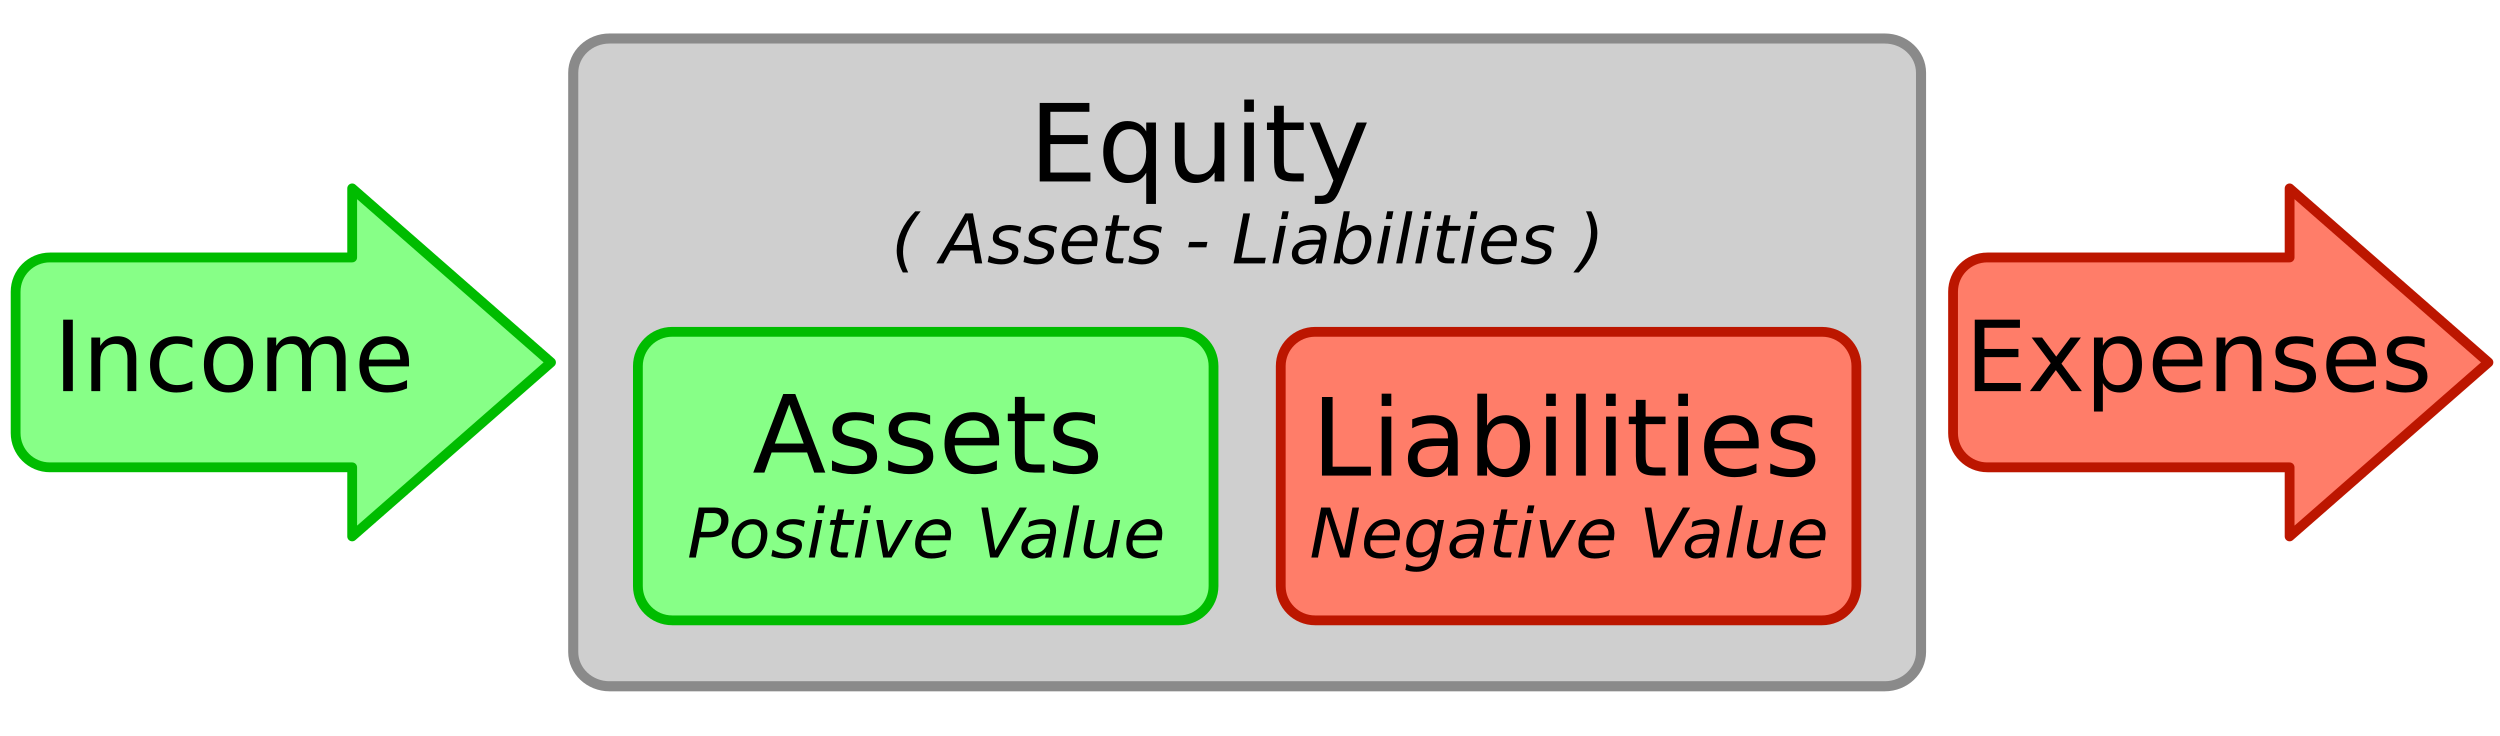
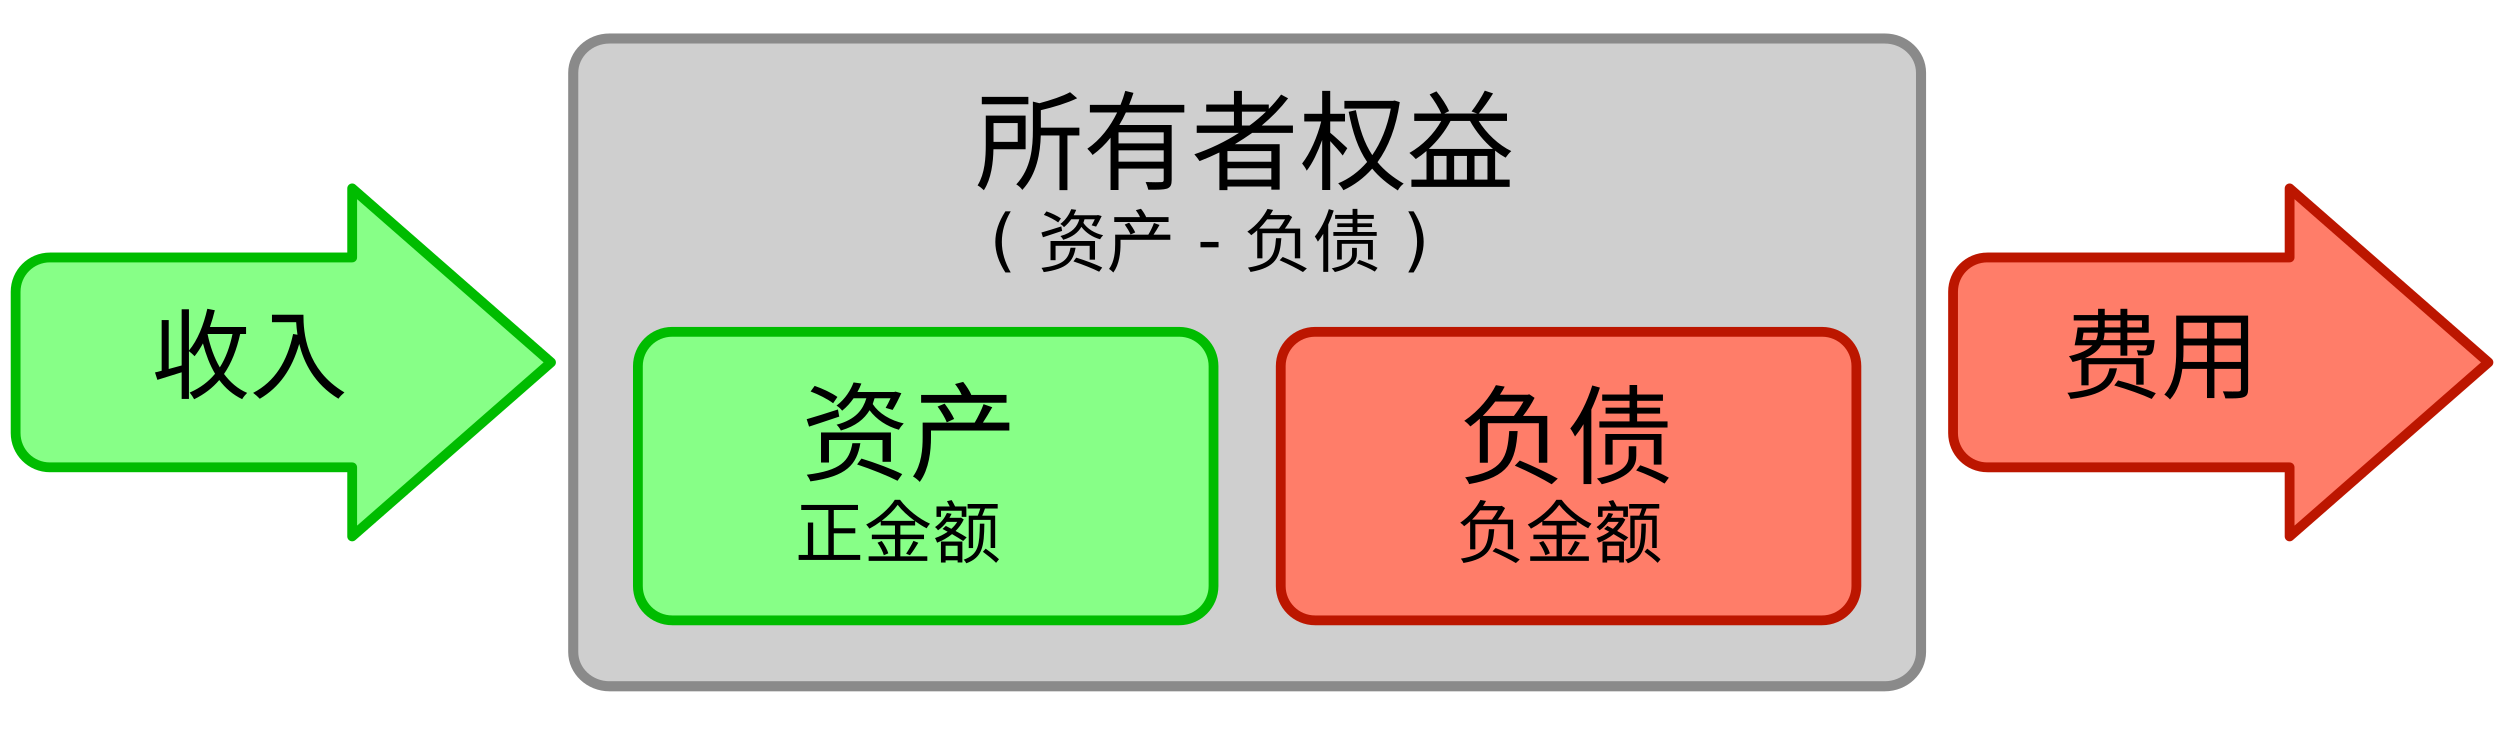
<svg xmlns="http://www.w3.org/2000/svg" width="510" height="150" id="svg2" version="1.1">
  <defs id="defs4">
    <marker orient="auto" refY="0.0" refX="0.0" id="Arrow1Lend" style="overflow:visible;">
      <path id="path4261" d="M 0.0,0.0 L 5.0,-5.0 L -12.5,0.0 L 5.0,5.0 L 0.0,0.0 z " style="fill-rule:evenodd;stroke:#000000;stroke-width:1.0pt;marker-start:none;" transform="scale(0.8) rotate(180) translate(12.5,0)" />
    </marker>
    <marker orient="auto" refY="0.0" refX="0.0" id="Arrow2Lend" style="overflow:visible;">
      <path id="path4046" style="font-size:12.0;fill-rule:evenodd;stroke-width:0.625;stroke-linejoin:round;" d="M 8.719,4.034 L -2.207,0.016 L 8.719,-4.002 C 6.973,-1.63 6.983,1.616 8.719,4.034 z " transform="scale(1.1) rotate(180) translate(1,0)" />
    </marker>
    <marker orient="auto" refY="0.0" refX="0.0" id="Arrow1Mend" style="overflow:visible;">
      <path id="path4034" d="M 0.0,0.0 L 5.0,-5.0 L -12.5,0.0 L 5.0,5.0 L 0.0,0.0 z " style="fill-rule:evenodd;stroke:#000000;stroke-width:1.0pt;marker-start:none;" transform="scale(0.4) rotate(180) translate(10,0)" />
    </marker>
    <marker orient="auto" refY="0.0" refX="0.0" id="Arrow1Lstart" style="overflow:visible">
      <path id="path4025" d="M 0.0,0.0 L 5.0,-5.0 L -12.5,0.0 L 5.0,5.0 L 0.0,0.0 z " style="fill-rule:evenodd;stroke:#000000;stroke-width:1.0pt;marker-start:none" transform="scale(0.8) translate(12.5,0)" />
    </marker>
    <marker orient="auto" refY="0" refX="0" id="Arrow1Mend-4" style="overflow:visible">
      <path id="path4034-7" d="M 0,0 5,-5 -12.5,0 5,5 0,0 z" style="fill-rule:evenodd;stroke:#000000;stroke-width:1pt;marker-start:none" transform="matrix(-0.4,0,0,-0.4,-4,0)" />
    </marker>
    <marker orient="auto" refY="0" refX="0" id="Arrow1Mend-2" style="overflow:visible">
      <path id="path4034-1" d="M 0,0 5,-5 -12.5,0 5,5 0,0 z" style="fill-rule:evenodd;stroke:#000000;stroke-width:1pt;marker-start:none" transform="matrix(-0.4,0,0,-0.4,-4,0)" />
    </marker>
  </defs>
  <g id="layer1" transform="translate(0,-902.3622)">
    <path style="fill:#87ff87;fill-opacity:1;fill-rule:nonzero;stroke:#00bc00;stroke-width:2;stroke-linecap:round;stroke-linejoin:round;stroke-miterlimit:4;stroke-opacity:1;stroke-dasharray:none" d="m 71.844,940.791 0,14.094 c -0.042,-7.3e-4 -0.083,0 -0.125,0 l -61.531,0 c -3.878,0 -7,3.122 -7,7 l 0,28.812 c 0,3.878 3.122,7 7,7 l 61.531,0 c 0.042,0 0.083,7.3e-4 0.125,0 l 0,14.094 40.562,-35.5 -40.562,-35.5 z" id="rect5340" />
-     <text xml:space="preserve" style="font-size:20px;font-style:normal;font-weight:normal;line-height:125%;letter-spacing:0px;word-spacing:0px;fill:#000000;fill-opacity:1;stroke:none;font-family:Bitstream Vera Sans" x="10.917" y="982.154" id="text2997">
-       <tspan id="tspan2999" x="10.917" y="982.154">Income</tspan>
+     <text xml:space="preserve" style="font-size:20px;font-style:normal;font-weight:normal;line-height:125%;letter-spacing:0px;word-spacing:0px;fill:#000000;fill-opacity:1;stroke:none;font-family:Bitstream Vera Sans" x="30.917" y="982.154" id="text2997">
+       <tspan id="tspan2999" x="30.917" y="982.154">收入</tspan>
    </text>
    <path style="fill:#ff7d69;fill-opacity:1;fill-rule:nonzero;stroke:#bc1600;stroke-width:2;stroke-linecap:round;stroke-linejoin:round;stroke-miterlimit:4;stroke-opacity:1;stroke-dasharray:none" d="m 467.08,940.791 0,14.094 c -0.042,-7e-4 -0.083,0 -0.125,0 l -61.531,0 c -3.878,0 -7,3.122 -7,7 l 0,28.813 c 0,3.878 3.122,7 7,7 l 61.531,0 c 0.042,0 0.083,8e-4 0.125,0 l 0,14.094 40.562,-35.5 -40.562,-35.5 z" id="rect5340-9" />
-     <text xml:space="preserve" style="font-size:20px;font-style:normal;font-weight:normal;line-height:125%;letter-spacing:0px;word-spacing:0px;fill:#000000;fill-opacity:1;stroke:none;font-family:Bitstream Vera Sans" x="400.881" y="982.154" id="text3001">
-       <tspan id="tspan3003" x="400.881" y="982.154">Expenses</tspan>
+     <text xml:space="preserve" style="font-size:20px;font-style:normal;font-weight:normal;line-height:125%;letter-spacing:0px;word-spacing:0px;fill:#000000;fill-opacity:1;stroke:none;font-family:Bitstream Vera Sans" x="420.881" y="982.154" id="text3001">
+       <tspan id="tspan3003" x="420.881" y="982.154">费用</tspan>
    </text>
    <rect style="opacity:1;fill:#cfcfcf;fill-opacity:1;fill-rule:nonzero;stroke:#8a8a8a;stroke-width:2.057;stroke-miterlimit:4;stroke-opacity:1;stroke-dasharray:none" id="rect2985" width="274.952" height="132.143" x="116.939" y="910.219" rx="7.403" ry="7" />
    <g id="g3033" transform="translate(-202.5839,-54.40626)">
-       <text id="text2989" y="993.791" x="412.528" style="font-size:22px;font-style:normal;font-weight:normal;line-height:125%;letter-spacing:0px;word-spacing:0px;fill:#000000;fill-opacity:1;stroke:none;font-family:Bitstream Vera Sans" xml:space="preserve">
-         <tspan y="993.791" x="412.528" id="tspan2991">Equity</tspan>
+       <text id="text2989" y="993.791" x="401.528" style="font-size:22px;font-style:normal;font-weight:normal;line-height:125%;letter-spacing:0px;word-spacing:0px;fill:#000000;fill-opacity:1;stroke:none;font-family:Bitstream Vera Sans" xml:space="preserve">
+         <tspan y="993.791" x="401.528" id="tspan2991">所有者权益</tspan>
      </text>
-       <text id="text2993" y="1010.505" x="384.429" style="font-size:14px;font-style:oblique;font-weight:normal;line-height:125%;letter-spacing:0px;word-spacing:0px;fill:#000000;fill-opacity:1;stroke:none;font-family:Bitstream Vera Sans;-inkscape-font-specification:Bitstream Vera Sans Oblique" xml:space="preserve">
-         <tspan y="1010.505" x="384.429" id="tspan2995">( Assets - Liabilities )</tspan>
+       <text id="text2993" y="1010.505" x="404.429" style="font-size:14px;font-style:normal;font-weight:normal;line-height:125%;letter-spacing:0px;word-spacing:0px;fill:#000000;fill-opacity:1;stroke:none;font-family:Bitstream Vera Sans, serif;-inkscape-font-specification:Bitstream Vera Sans Oblique" xml:space="preserve">
+         <tspan y="1010.505" x="404.429" id="tspan2995">( 资产 - 负债 )</tspan>
      </text>
    </g>
    <g id="g5033" transform="translate(-5.013584,-5.450426)">
      <rect ry="7" rx="7" y="975.505" x="135.143" height="58.857" width="117.429" id="rect2987" style="fill:#87ff87;fill-opacity:1;fill-rule:nonzero;stroke:#00bc00;stroke-width:2;stroke-miterlimit:4;stroke-opacity:1;stroke-dasharray:none" />
      <g transform="translate(-8.523445,11.04417)" id="g3021">
-         <text xml:space="preserve" style="font-size:14px;font-style:oblique;font-weight:normal;line-height:125%;letter-spacing:0px;word-spacing:0px;fill:#000000;fill-opacity:1;stroke:none;font-family:Bitstream Vera Sans;-inkscape-font-specification:Bitstream Vera Sans Oblique" x="153.722" y="1010.505" id="text3005">
-           <tspan id="tspan3007" x="153.722" y="1010.505">Positive Value</tspan>
+         <text xml:space="preserve" style="font-size:14px;font-style:normal;font-weight:normal;line-height:125%;letter-spacing:0px;word-spacing:0px;fill:#000000;fill-opacity:1;stroke:none;font-family:Bitstream Vera Sans, serif;-inkscape-font-specification:Bitstream Vera Sans Oblique" x="175.722" y="1010.505" id="text3005">
+           <tspan id="tspan3007" x="175.722" y="1010.505">正金额</tspan>
        </text>
-         <text xml:space="preserve" style="font-size:22px;font-style:normal;font-weight:normal;line-height:125%;letter-spacing:0px;word-spacing:0px;fill:#000000;fill-opacity:1;stroke:none;font-family:Bitstream Vera Sans" x="167.023" y="993.176" id="text3013">
-           <tspan id="tspan3015" x="167.023" y="993.176">Assets</tspan>
+         <text xml:space="preserve" style="font-size:22px;font-style:normal;font-weight:normal;line-height:125%;letter-spacing:0px;word-spacing:0px;fill:#000000;fill-opacity:1;stroke:none;font-family:Bitstream Vera Sans" x="177.023" y="993.176" id="text3013">
+           <tspan id="tspan3015" x="177.023" y="993.176">资产</tspan>
        </text>
      </g>
    </g>
    <rect style="fill:#ff7d69;fill-opacity:1;fill-rule:nonzero;stroke:#bc1600;stroke-width:2;stroke-miterlimit:4;stroke-opacity:1;stroke-dasharray:none" id="rect2987-3" width="117.429" height="58.857" x="261.272" y="970.055" rx="7" ry="7" />
    <g id="g3027" transform="translate(-4.766247,5.593741)">
-       <text id="text3009" y="1010.505" x="271.911" style="font-size:14px;font-style:oblique;font-weight:normal;line-height:125%;letter-spacing:0px;word-spacing:0px;fill:#000000;fill-opacity:1;stroke:none;font-family:Bitstream Vera Sans;-inkscape-font-specification:Bitstream Vera Sans Oblique" xml:space="preserve">
-         <tspan y="1010.505" x="271.911" id="tspan3011">Negative Value</tspan>
+       <text id="text3009" y="1010.505" x="301.911" style="font-size:14px;font-style:normal;font-weight:normal;line-height:125%;letter-spacing:0px;word-spacing:0px;fill:#000000;fill-opacity:1;stroke:none;font-family:Bitstream Vera Sans, serif;-inkscape-font-specification:Bitstream Vera Sans Oblique" xml:space="preserve">
+         <tspan y="1010.505" x="301.911" id="tspan3011">负金额</tspan>
      </text>
-       <text id="text3017" y="993.791" x="272.288" style="font-size:22px;font-style:normal;font-weight:normal;line-height:125%;letter-spacing:0px;word-spacing:0px;fill:#000000;fill-opacity:1;stroke:none;font-family:Bitstream Vera Sans" xml:space="preserve">
-         <tspan y="993.791" x="272.288" id="tspan3019">Liabilities</tspan>
+       <text id="text3017" y="993.791" x="302.288" style="font-size:22px;font-style:normal;font-weight:normal;line-height:125%;letter-spacing:0px;word-spacing:0px;fill:#000000;fill-opacity:1;stroke:none;font-family:Bitstream Vera Sans" xml:space="preserve">
+         <tspan y="993.791" x="302.288" id="tspan3019">负债</tspan>
      </text>
    </g>
  </g>
</svg>
